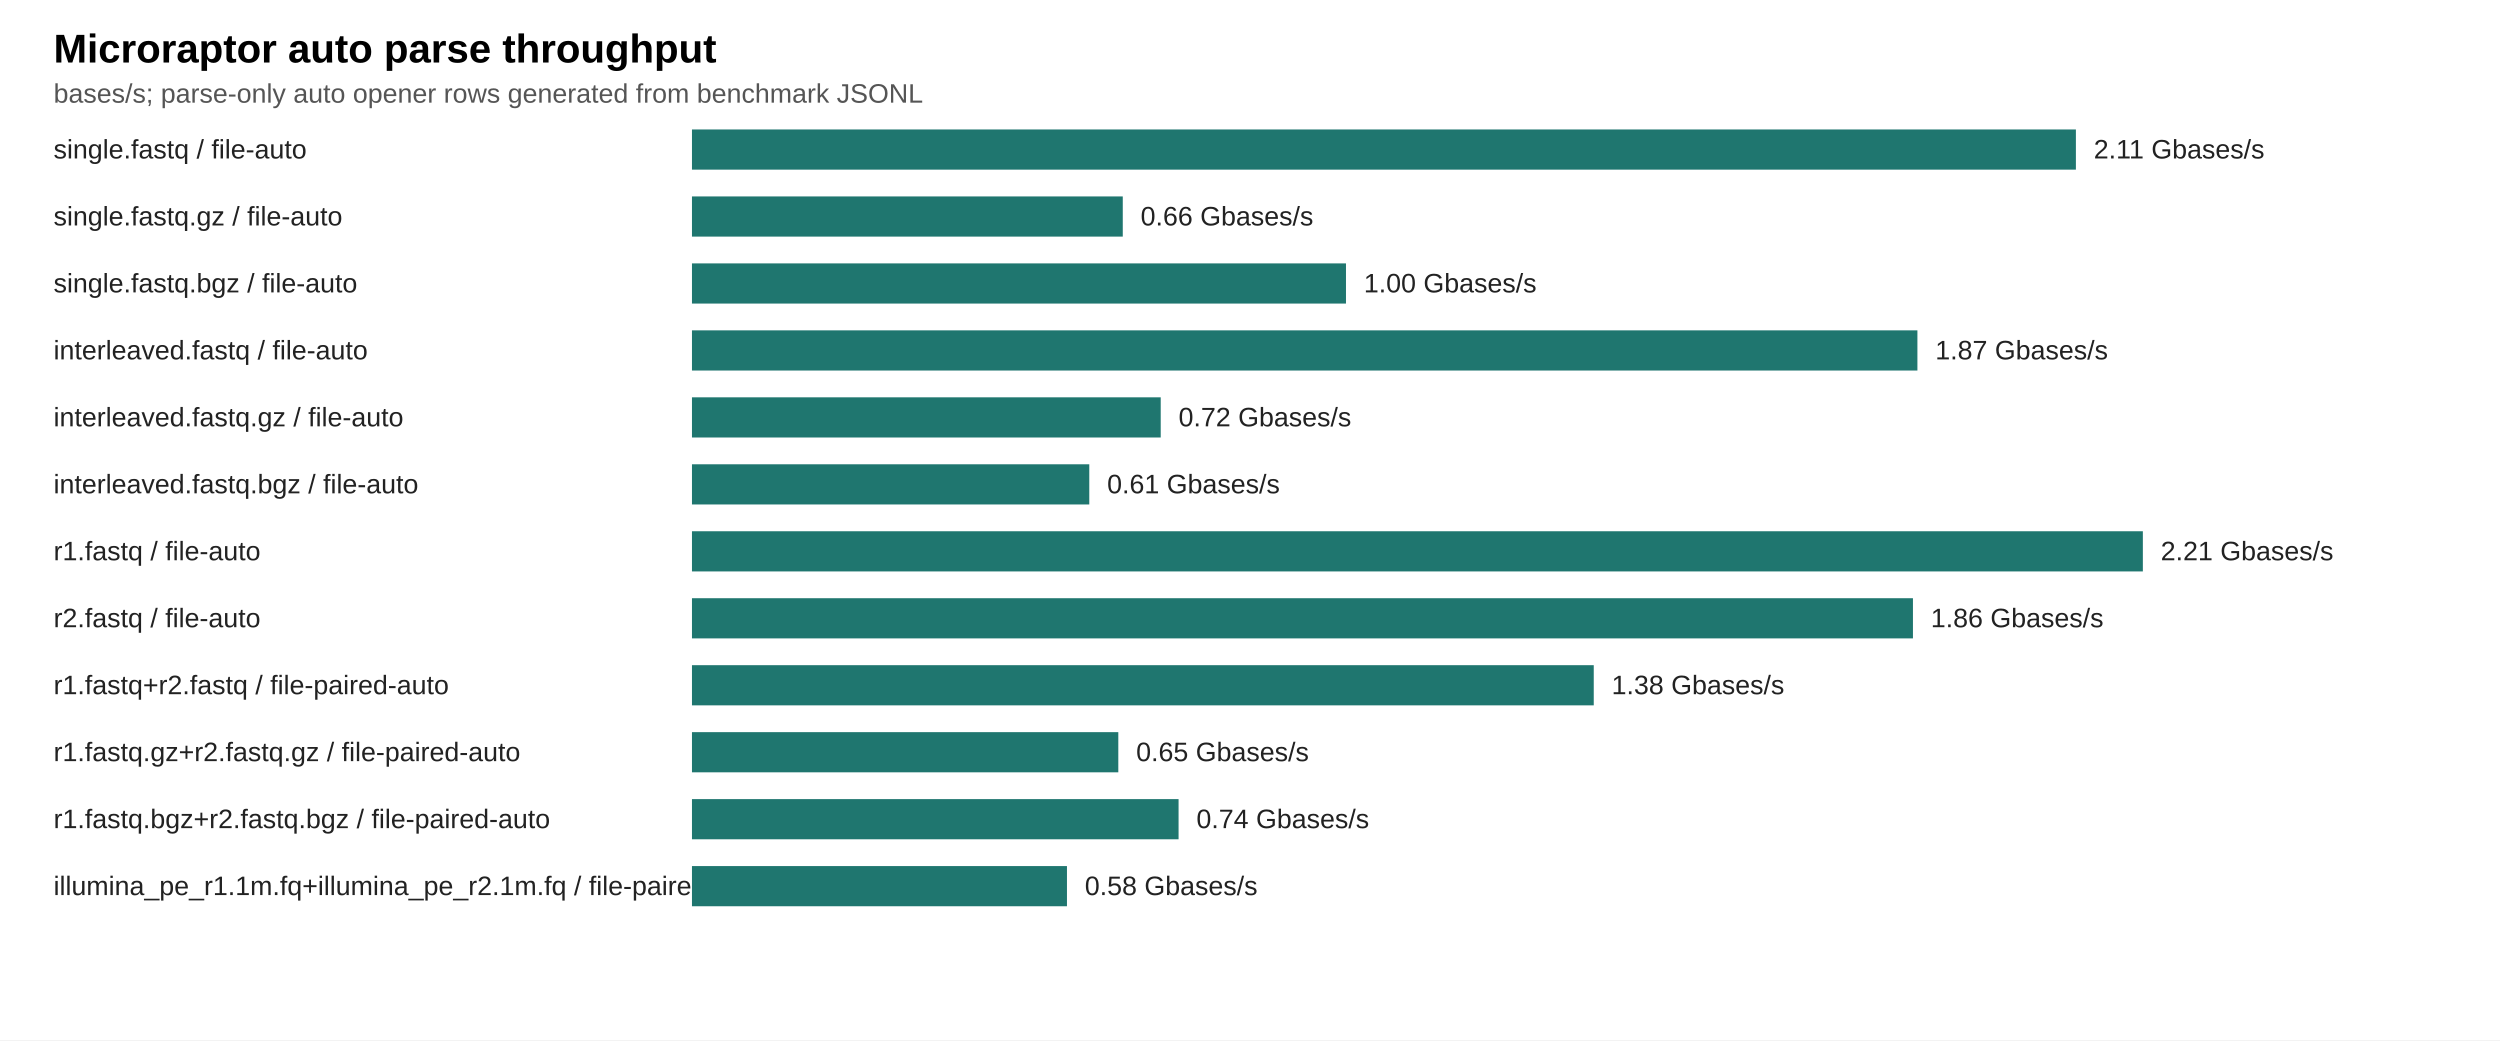
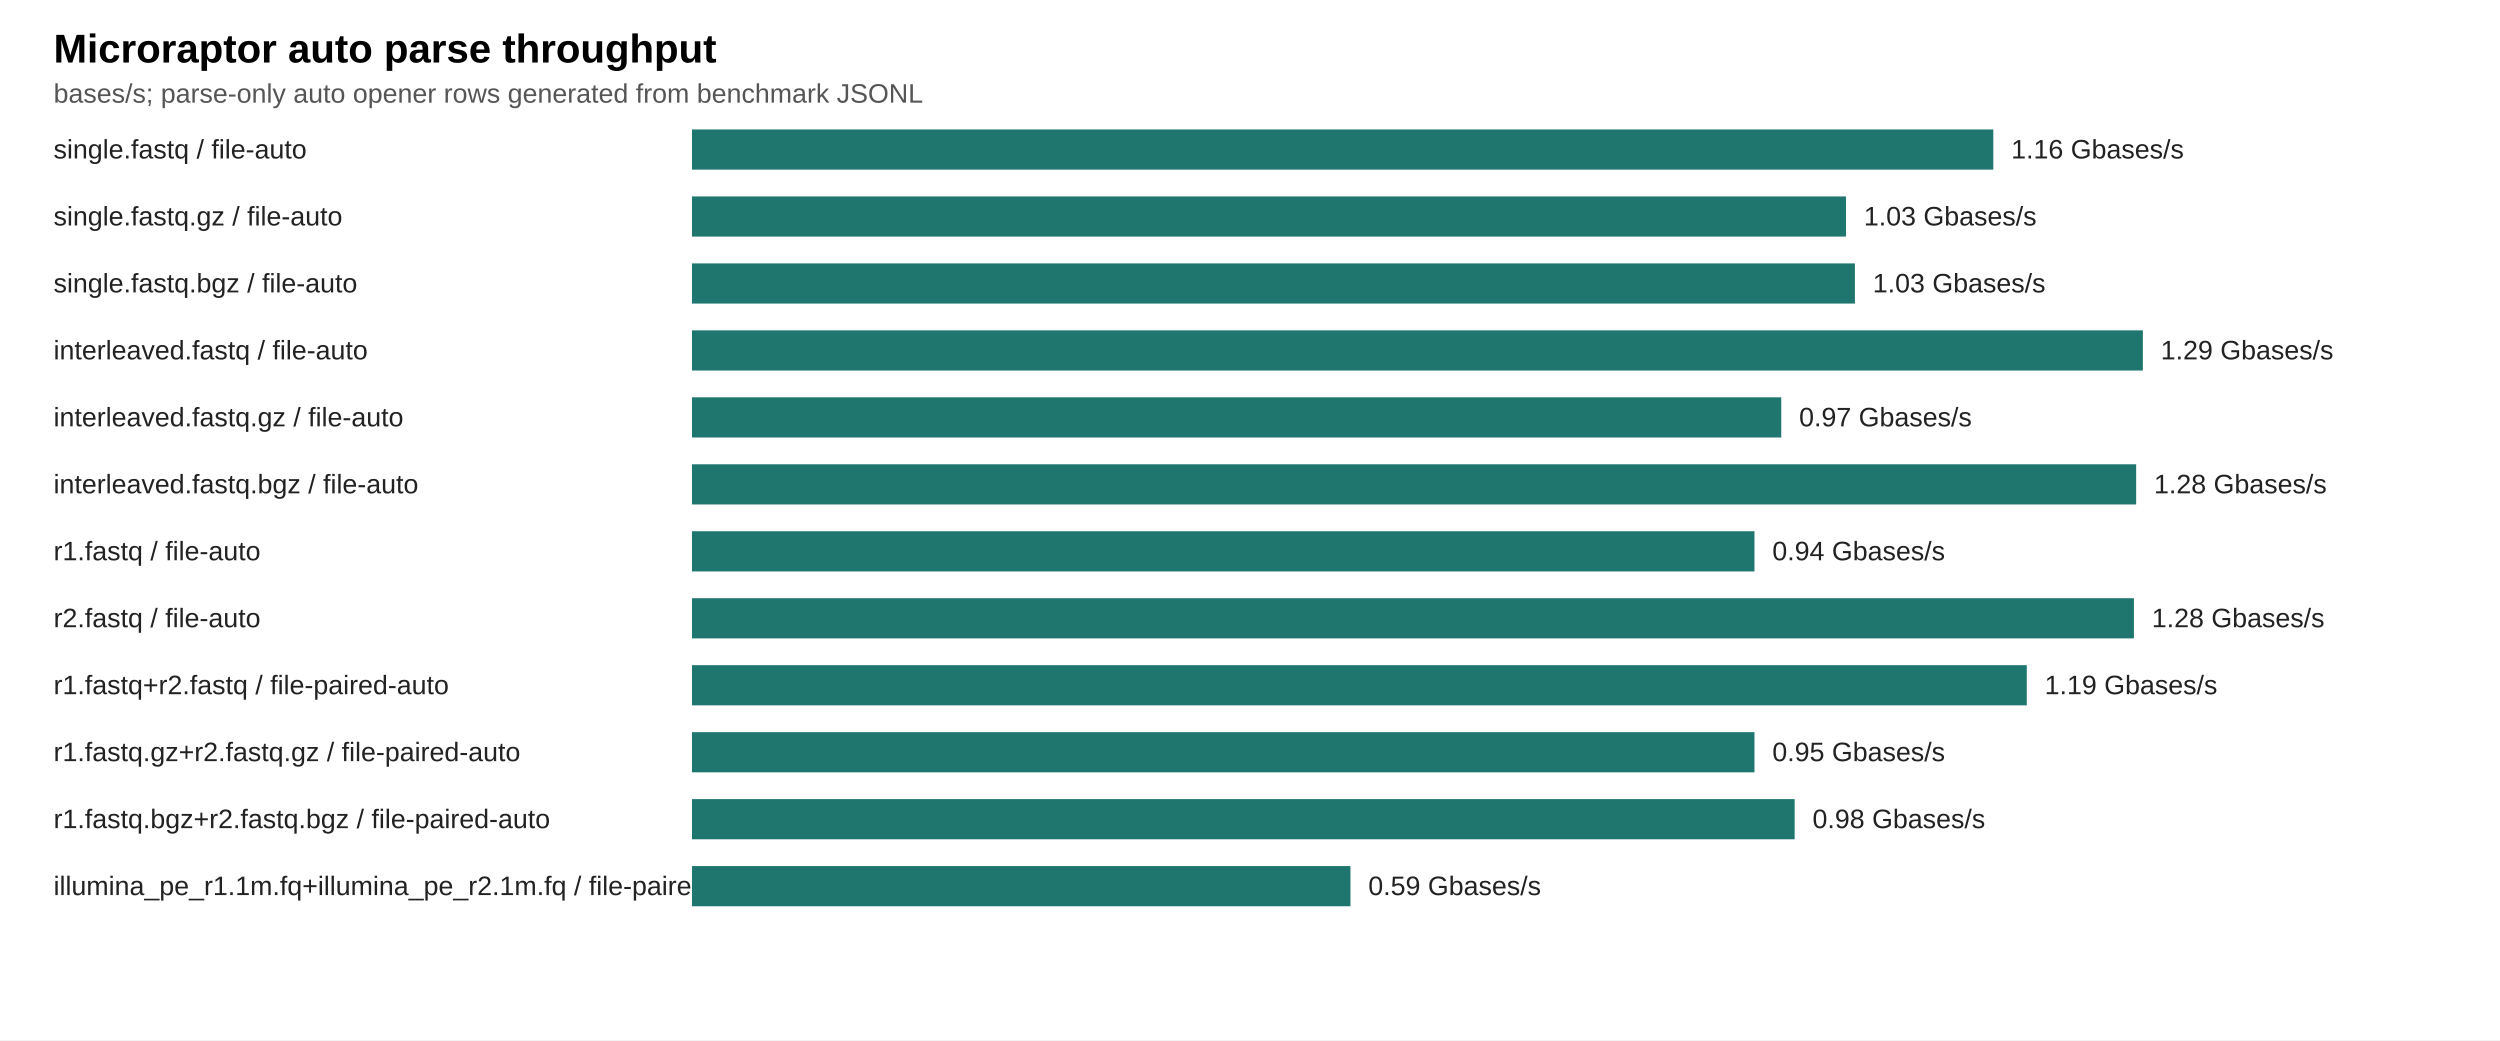
<svg xmlns="http://www.w3.org/2000/svg" width="1120" height="466" viewBox="0 0 1120 466">
  <rect width="100%" height="100%" fill="white" />
  <text x="24" y="28" font-family="Arial, sans-serif" font-size="18" font-weight="700">Microraptor auto parse throughput</text>
  <text x="24" y="46" font-family="Arial, sans-serif" font-size="12" fill="#555">bases/s; parse-only auto opener rows generated from benchmark JSONL</text>
  <text x="24" y="71" font-family="Arial, sans-serif" font-size="12" fill="#222">single.fastq / file-auto</text>
-   <rect x="310" y="58" width="620" height="18" fill="#1f766f" />
-   <text x="938" y="71" font-family="Arial, sans-serif" font-size="12" fill="#222">2.11 Gbases/s</text>
+   <rect x="310" y="58" width="583" height="18" fill="#1f766f" />
+   <text x="901" y="71" font-family="Arial, sans-serif" font-size="12" fill="#222">1.16 Gbases/s</text>
  <text x="24" y="101" font-family="Arial, sans-serif" font-size="12" fill="#222">single.fastq.gz / file-auto</text>
-   <rect x="310" y="88" width="193" height="18" fill="#1f766f" />
-   <text x="511" y="101" font-family="Arial, sans-serif" font-size="12" fill="#222">0.66 Gbases/s</text>
+   <rect x="310" y="88" width="517" height="18" fill="#1f766f" />
+   <text x="835" y="101" font-family="Arial, sans-serif" font-size="12" fill="#222">1.03 Gbases/s</text>
  <text x="24" y="131" font-family="Arial, sans-serif" font-size="12" fill="#222">single.fastq.bgz / file-auto</text>
-   <rect x="310" y="118" width="293" height="18" fill="#1f766f" />
-   <text x="611" y="131" font-family="Arial, sans-serif" font-size="12" fill="#222">1.00 Gbases/s</text>
+   <rect x="310" y="118" width="521" height="18" fill="#1f766f" />
+   <text x="839" y="131" font-family="Arial, sans-serif" font-size="12" fill="#222">1.03 Gbases/s</text>
  <text x="24" y="161" font-family="Arial, sans-serif" font-size="12" fill="#222">interleaved.fastq / file-auto</text>
-   <rect x="310" y="148" width="549" height="18" fill="#1f766f" />
-   <text x="867" y="161" font-family="Arial, sans-serif" font-size="12" fill="#222">1.87 Gbases/s</text>
+   <rect x="310" y="148" width="650" height="18" fill="#1f766f" />
+   <text x="968" y="161" font-family="Arial, sans-serif" font-size="12" fill="#222">1.29 Gbases/s</text>
  <text x="24" y="191" font-family="Arial, sans-serif" font-size="12" fill="#222">interleaved.fastq.gz / file-auto</text>
-   <rect x="310" y="178" width="210" height="18" fill="#1f766f" />
-   <text x="528" y="191" font-family="Arial, sans-serif" font-size="12" fill="#222">0.72 Gbases/s</text>
+   <rect x="310" y="178" width="488" height="18" fill="#1f766f" />
+   <text x="806" y="191" font-family="Arial, sans-serif" font-size="12" fill="#222">0.97 Gbases/s</text>
  <text x="24" y="221" font-family="Arial, sans-serif" font-size="12" fill="#222">interleaved.fastq.bgz / file-auto</text>
-   <rect x="310" y="208" width="178" height="18" fill="#1f766f" />
-   <text x="496" y="221" font-family="Arial, sans-serif" font-size="12" fill="#222">0.61 Gbases/s</text>
+   <rect x="310" y="208" width="647" height="18" fill="#1f766f" />
+   <text x="965" y="221" font-family="Arial, sans-serif" font-size="12" fill="#222">1.28 Gbases/s</text>
  <text x="24" y="251" font-family="Arial, sans-serif" font-size="12" fill="#222">r1.fastq / file-auto</text>
-   <rect x="310" y="238" width="650" height="18" fill="#1f766f" />
-   <text x="968" y="251" font-family="Arial, sans-serif" font-size="12" fill="#222">2.21 Gbases/s</text>
+   <rect x="310" y="238" width="476" height="18" fill="#1f766f" />
+   <text x="794" y="251" font-family="Arial, sans-serif" font-size="12" fill="#222">0.94 Gbases/s</text>
  <text x="24" y="281" font-family="Arial, sans-serif" font-size="12" fill="#222">r2.fastq / file-auto</text>
-   <rect x="310" y="268" width="547" height="18" fill="#1f766f" />
-   <text x="865" y="281" font-family="Arial, sans-serif" font-size="12" fill="#222">1.86 Gbases/s</text>
+   <rect x="310" y="268" width="646" height="18" fill="#1f766f" />
+   <text x="964" y="281" font-family="Arial, sans-serif" font-size="12" fill="#222">1.28 Gbases/s</text>
  <text x="24" y="311" font-family="Arial, sans-serif" font-size="12" fill="#222">r1.fastq+r2.fastq / file-paired-auto</text>
-   <rect x="310" y="298" width="404" height="18" fill="#1f766f" />
-   <text x="722" y="311" font-family="Arial, sans-serif" font-size="12" fill="#222">1.38 Gbases/s</text>
+   <rect x="310" y="298" width="598" height="18" fill="#1f766f" />
+   <text x="916" y="311" font-family="Arial, sans-serif" font-size="12" fill="#222">1.19 Gbases/s</text>
  <text x="24" y="341" font-family="Arial, sans-serif" font-size="12" fill="#222">r1.fastq.gz+r2.fastq.gz / file-paired-auto</text>
-   <rect x="310" y="328" width="191" height="18" fill="#1f766f" />
-   <text x="509" y="341" font-family="Arial, sans-serif" font-size="12" fill="#222">0.65 Gbases/s</text>
+   <rect x="310" y="328" width="476" height="18" fill="#1f766f" />
+   <text x="794" y="341" font-family="Arial, sans-serif" font-size="12" fill="#222">0.95 Gbases/s</text>
  <text x="24" y="371" font-family="Arial, sans-serif" font-size="12" fill="#222">r1.fastq.bgz+r2.fastq.bgz / file-paired-auto</text>
-   <rect x="310" y="358" width="218" height="18" fill="#1f766f" />
-   <text x="536" y="371" font-family="Arial, sans-serif" font-size="12" fill="#222">0.74 Gbases/s</text>
+   <rect x="310" y="358" width="494" height="18" fill="#1f766f" />
+   <text x="812" y="371" font-family="Arial, sans-serif" font-size="12" fill="#222">0.98 Gbases/s</text>
  <text x="24" y="401" font-family="Arial, sans-serif" font-size="12" fill="#222">illumina_pe_r1.1m.fq+illumina_pe_r2.1m.fq / file-paired-auto</text>
-   <rect x="310" y="388" width="168" height="18" fill="#1f766f" />
-   <text x="486" y="401" font-family="Arial, sans-serif" font-size="12" fill="#222">0.58 Gbases/s</text>
+   <rect x="310" y="388" width="295" height="18" fill="#1f766f" />
+   <text x="613" y="401" font-family="Arial, sans-serif" font-size="12" fill="#222">0.59 Gbases/s</text>
</svg>
